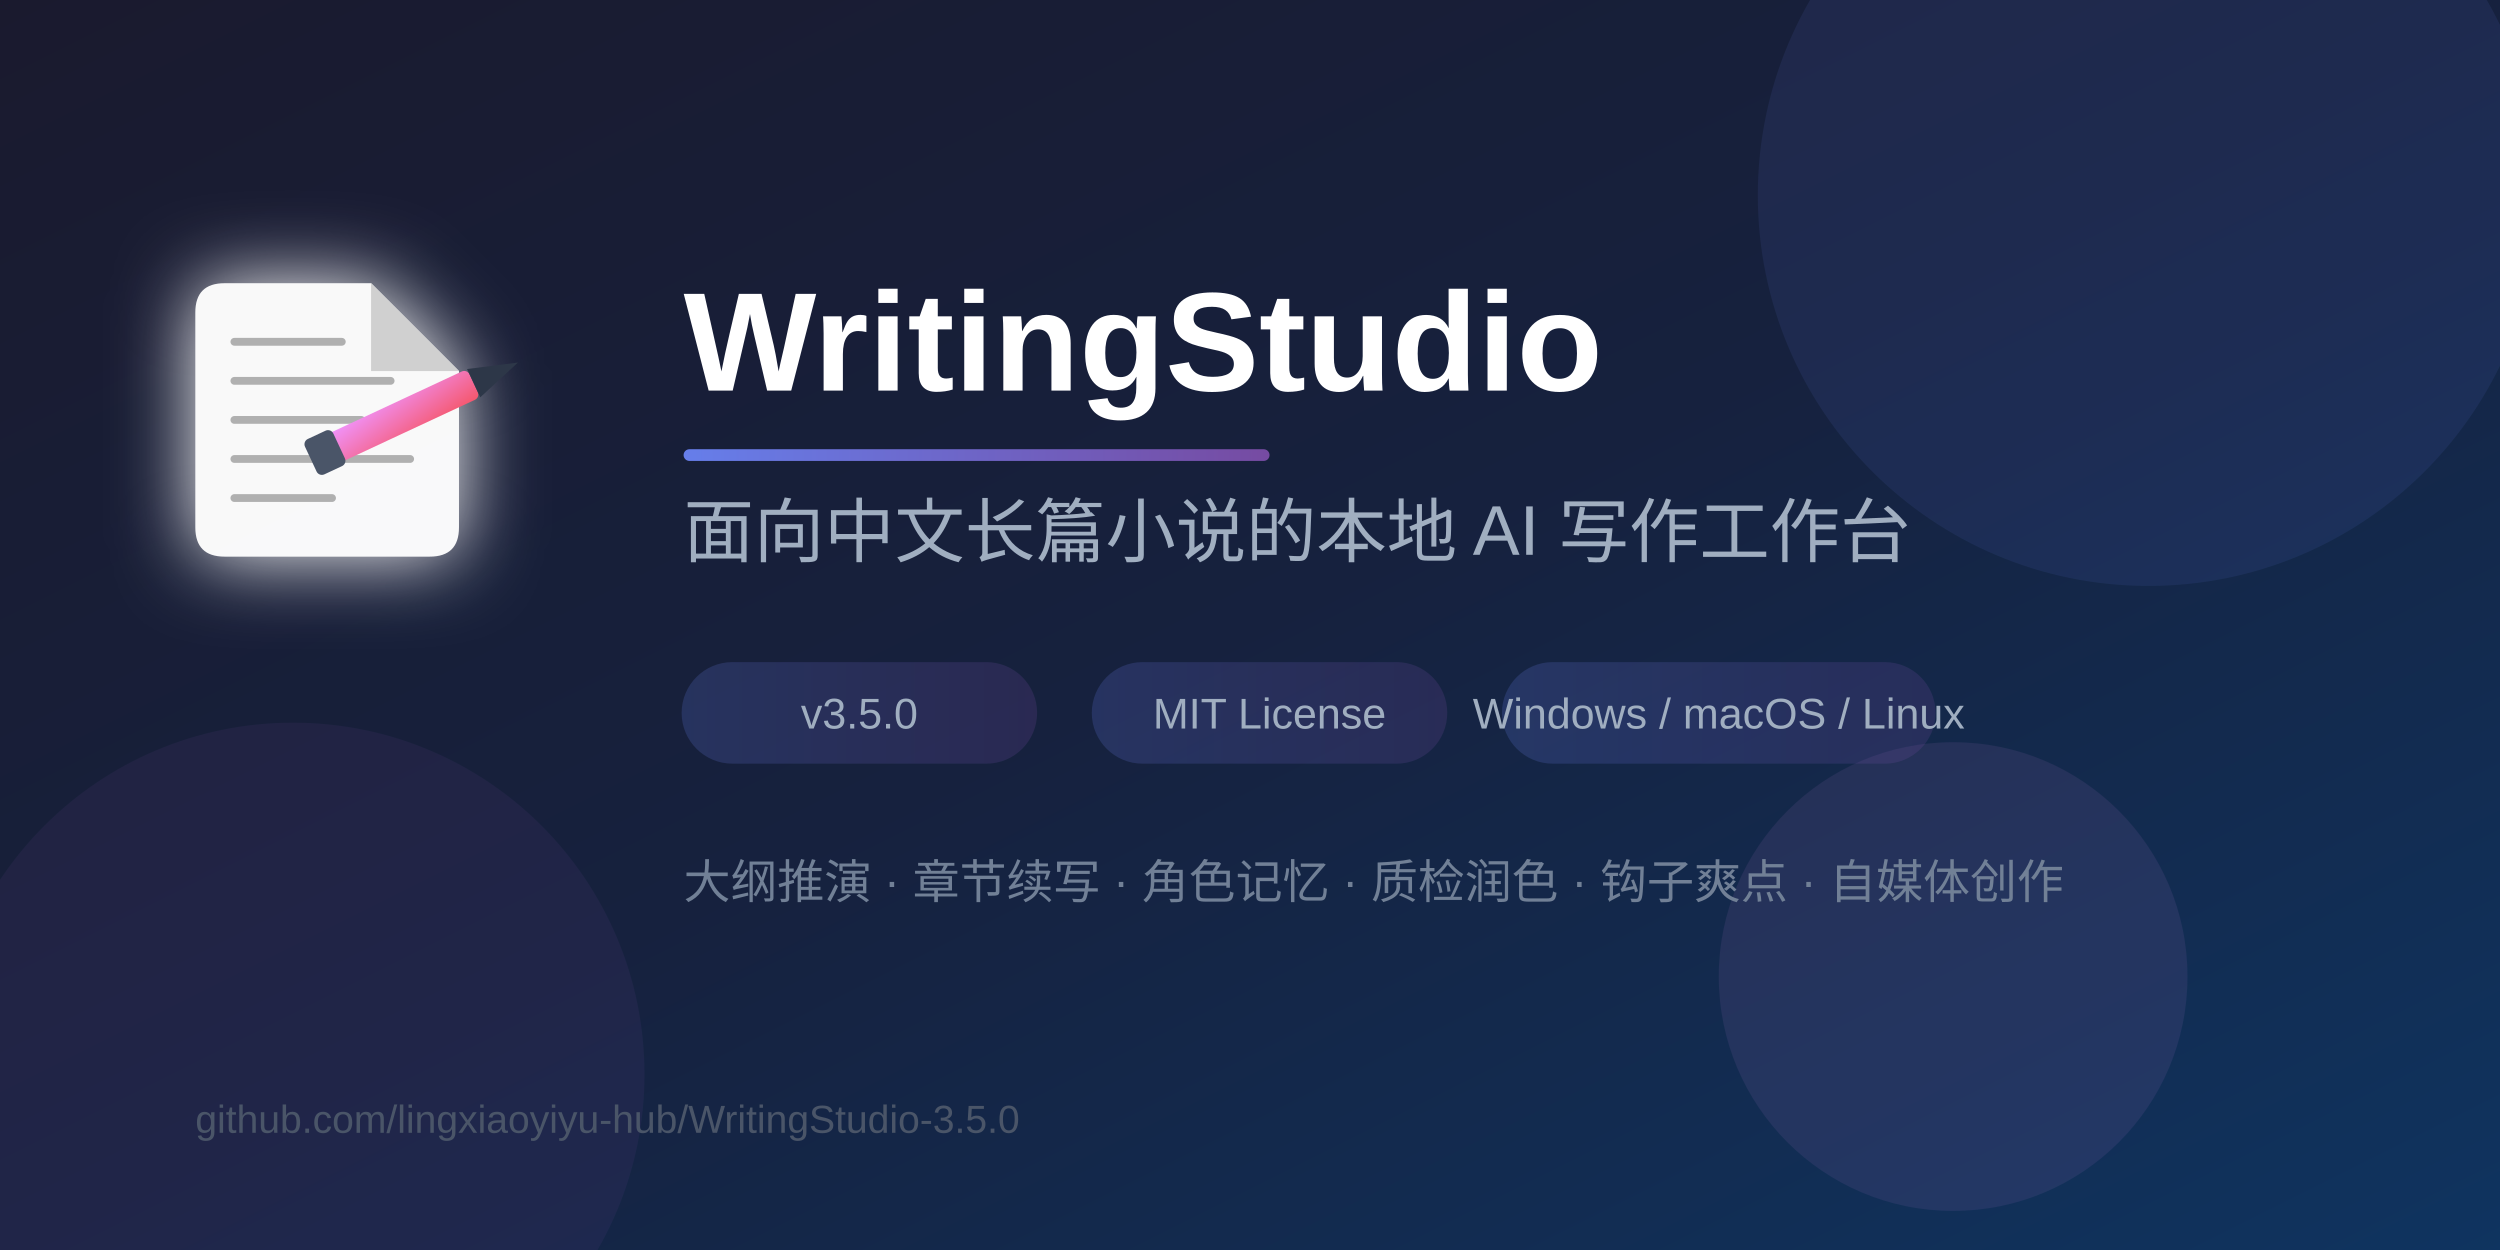
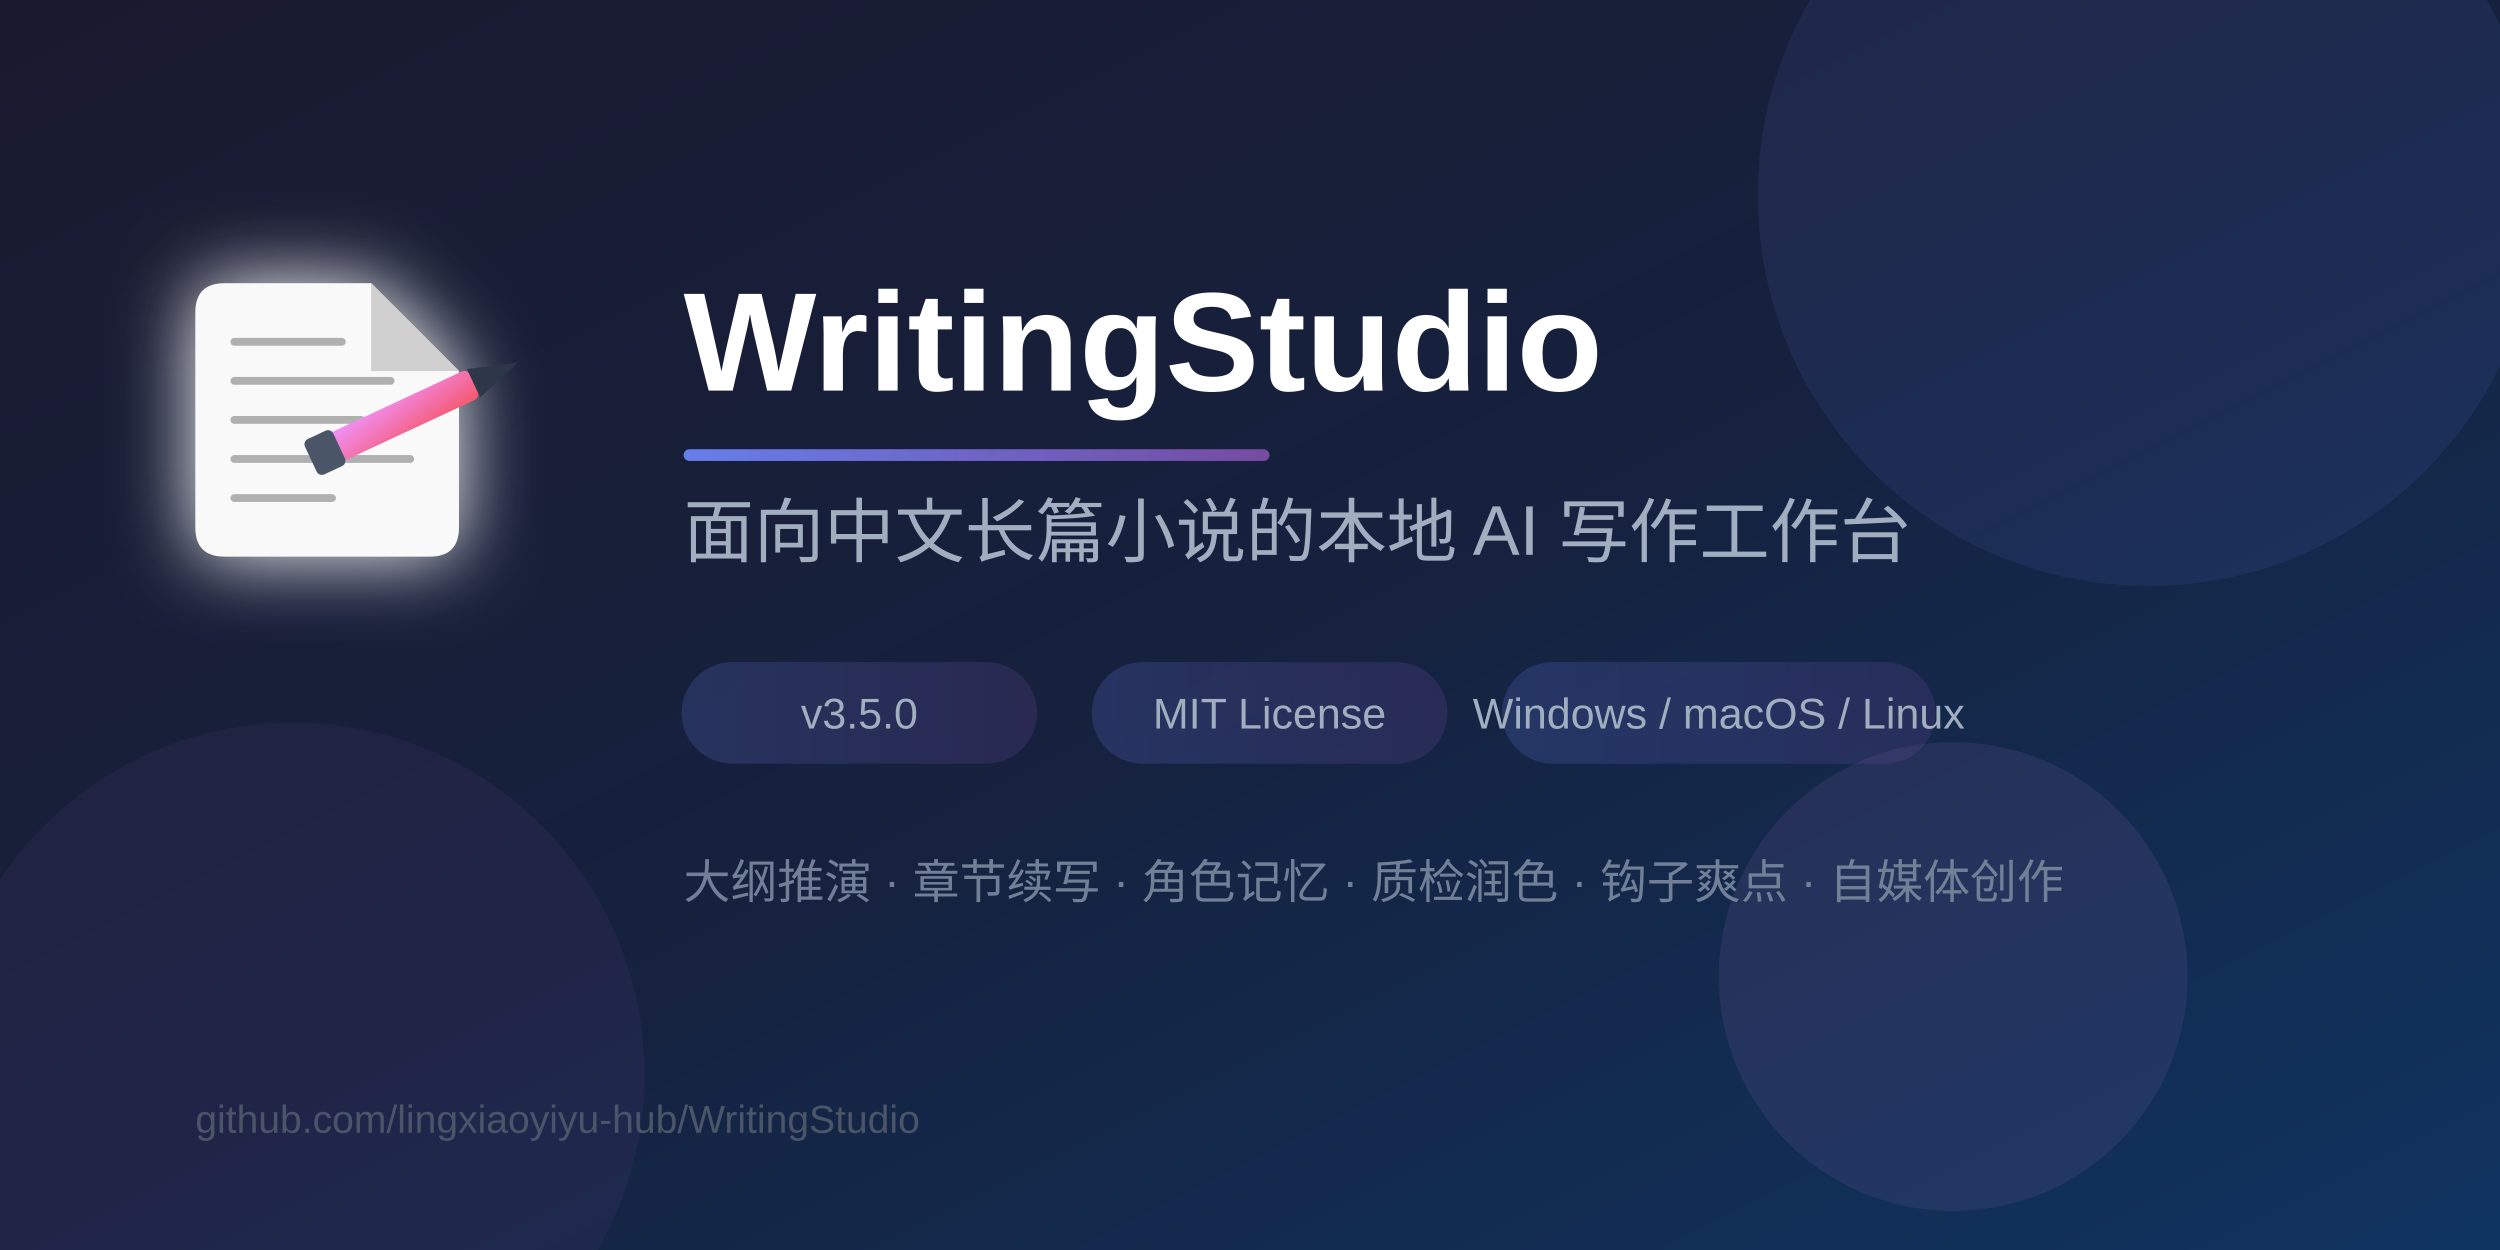
<svg xmlns="http://www.w3.org/2000/svg" viewBox="0 0 1280 640" width="1280" height="640">
  <defs>
    <linearGradient id="bgGrad" x1="0%" y1="0%" x2="100%" y2="100%">
      <stop offset="0%" style="stop-color:#1a1a2e;stop-opacity:1" />
      <stop offset="50%" style="stop-color:#16213e;stop-opacity:1" />
      <stop offset="100%" style="stop-color:#0f3460;stop-opacity:1" />
    </linearGradient>
    <linearGradient id="accentGrad" x1="0%" y1="0%" x2="100%" y2="0%">
      <stop offset="0%" style="stop-color:#667eea;stop-opacity:1" />
      <stop offset="100%" style="stop-color:#764ba2;stop-opacity:1" />
    </linearGradient>
    <linearGradient id="penGrad" x1="0%" y1="0%" x2="100%" y2="100%">
      <stop offset="0%" style="stop-color:#f093fb;stop-opacity:1" />
      <stop offset="100%" style="stop-color:#f5576c;stop-opacity:1" />
    </linearGradient>
    <filter id="glow" x="-50%" y="-50%" width="200%" height="200%">
      <feGaussianBlur stdDeviation="20" result="coloredBlur" />
      <feMerge>
        <feMergeNode in="coloredBlur" />
        <feMergeNode in="SourceGraphic" />
      </feMerge>
    </filter>
  </defs>
  <rect width="1280" height="640" fill="url(#bgGrad)" />
  <circle cx="1100" cy="100" r="200" fill="#667eea" opacity="0.1" />
  <circle cx="150" cy="550" r="180" fill="#764ba2" opacity="0.1" />
  <circle cx="1000" cy="500" r="120" fill="#f093fb" opacity="0.08" />
  <g transform="translate(100, 220)">
    <path d="M 0 50 L 0 -60 Q 0 -75 15 -75 L 90 -75 L 135 -30 L 135 50 Q 135 65 120 65 L 15 65 Q 0 65 0 50 Z" fill="#ffffff" opacity="0.97" filter="url(#glow)" />
    <path d="M 90 -75 L 135 -30 L 90 -30 Z" fill="#d0d0d0" />
    <path d="M 20 -45 L 75 -45" stroke="#b0b0b0" stroke-width="4" stroke-linecap="round" />
    <path d="M 20 -25 L 100 -25" stroke="#b0b0b0" stroke-width="4" stroke-linecap="round" />
    <path d="M 20 -5 L 85 -5" stroke="#b0b0b0" stroke-width="4" stroke-linecap="round" />
    <path d="M 20 15 L 110 15" stroke="#b0b0b0" stroke-width="4" stroke-linecap="round" />
    <path d="M 20 35 L 70 35" stroke="#b0b0b0" stroke-width="4" stroke-linecap="round" />
    <g transform="translate(70, 10) rotate(-25)">
      <rect x="0" y="-8" width="80" height="16" rx="3" fill="url(#penGrad)" />
      <polygon points="80,-8 105,0 80,8" fill="#2d3748" />
      <rect x="-12" y="-10" width="16" height="20" rx="3" fill="#4a5568" />
    </g>
  </g>
  <g transform="translate(350, 200)">
    <text x="0" y="0" font-family="Arial, sans-serif" font-size="72" font-weight="bold" fill="#ffffff">WritingStudio</text>
    <rect x="0" y="30" width="300" height="6" rx="3" fill="url(#accentGrad)" />
    <text x="0" y="85" font-family="Arial, sans-serif" font-size="36" fill="#a0aec0">面向中文长篇小说的本地 AI 写作工作台</text>
    <g transform="translate(0, 140)">
      <rect x="0" y="0" width="180" height="50" rx="25" fill="url(#accentGrad)" opacity="0.2" stroke="url(#accentGrad)" stroke-width="2" />
      <text x="90" y="33" font-family="Arial, sans-serif" font-size="22" fill="#a0aec0" text-anchor="middle">v3.5.0</text>
      <rect x="210" y="0" width="180" height="50" rx="25" fill="url(#accentGrad)" opacity="0.2" stroke="url(#accentGrad)" stroke-width="2" />
      <text x="300" y="33" font-family="Arial, sans-serif" font-size="22" fill="#a0aec0" text-anchor="middle">MIT License</text>
      <rect x="420" y="0" width="220" height="50" rx="25" fill="url(#accentGrad)" opacity="0.2" stroke="url(#accentGrad)" stroke-width="2" />
      <text x="530" y="33" font-family="Arial, sans-serif" font-size="22" fill="#a0aec0" text-anchor="middle">Windows / macOS / Linux</text>
    </g>
    <text x="0" y="260" font-family="Arial, sans-serif" font-size="24" fill="#718096">大纲推演 · 章节续写 · 角色记忆 · 质检润色 · 钩子爽点 · 自媒体创作</text>
  </g>
  <g transform="translate(100, 580)">
-     <text x="0" y="0" font-family="Arial, sans-serif" font-size="20" fill="#4a5568">github.com/lingxiaoyiyu-hub/WritingStudio-3.5.0</text>
+     <text x="0" y="0" font-family="Arial, sans-serif" font-size="20" fill="#4a5568">github.com/lingxiaoyiyu-hub/WritingStudio</text>
  </g>
</svg>
